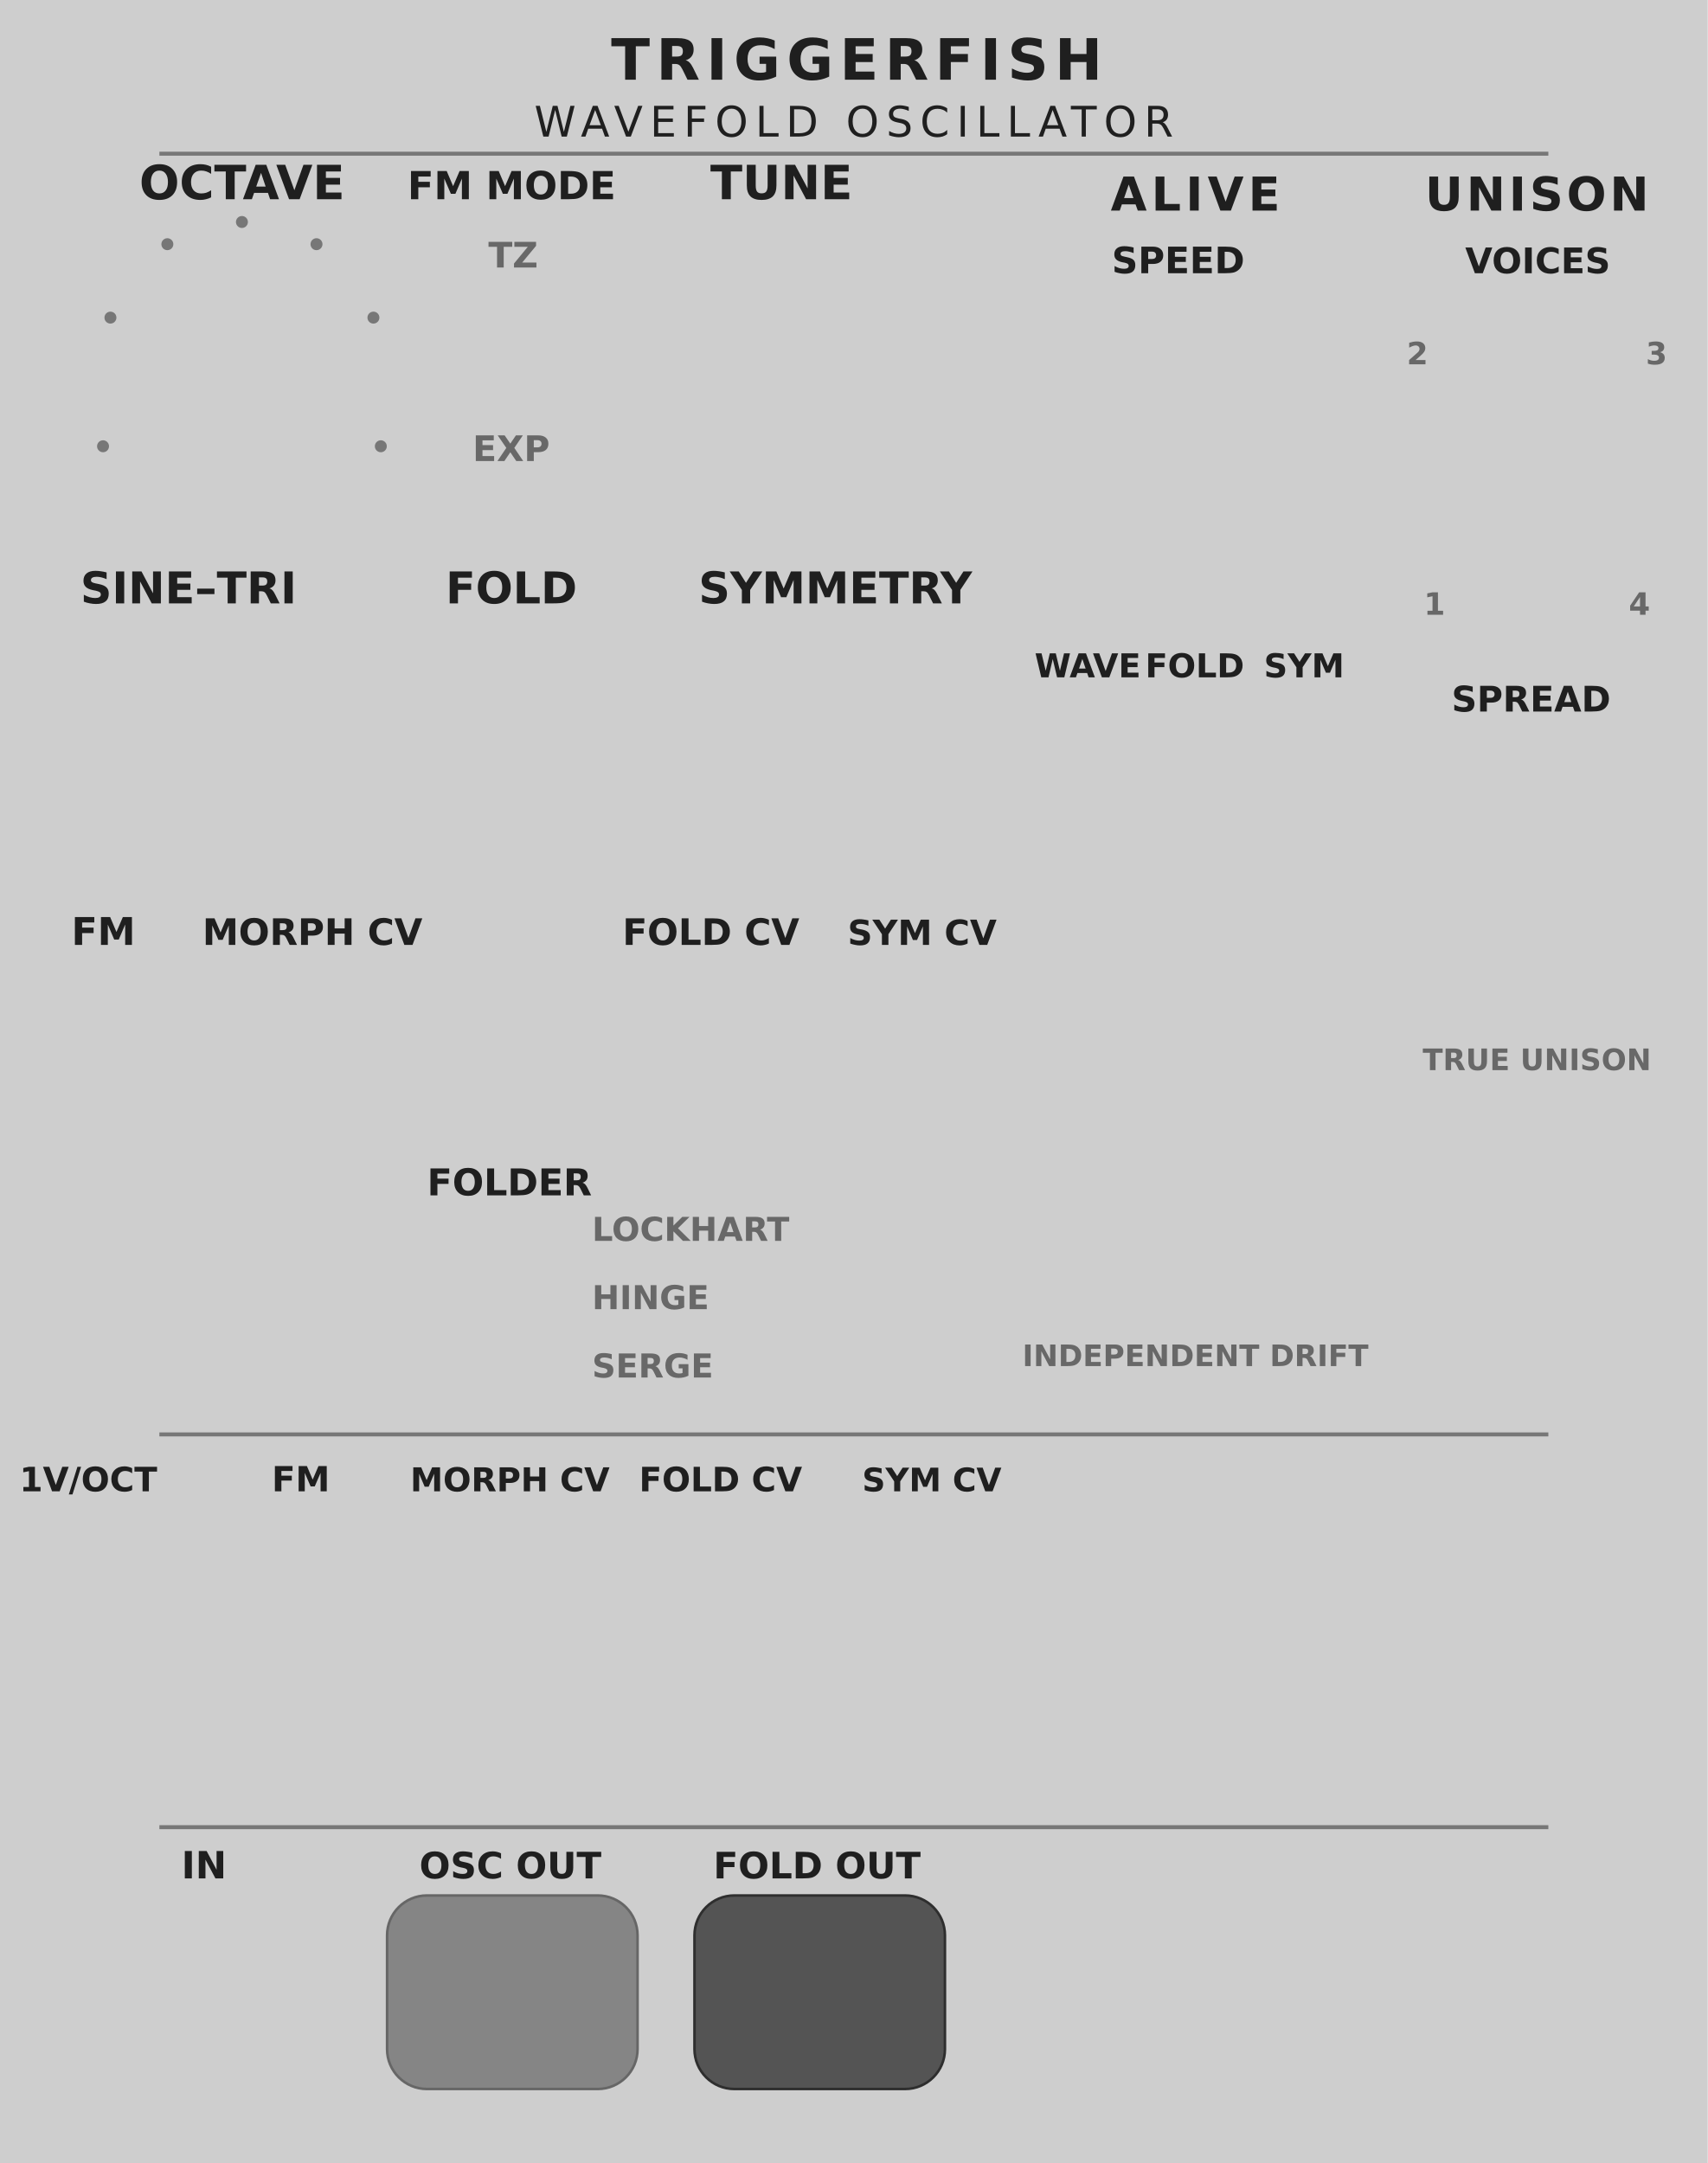
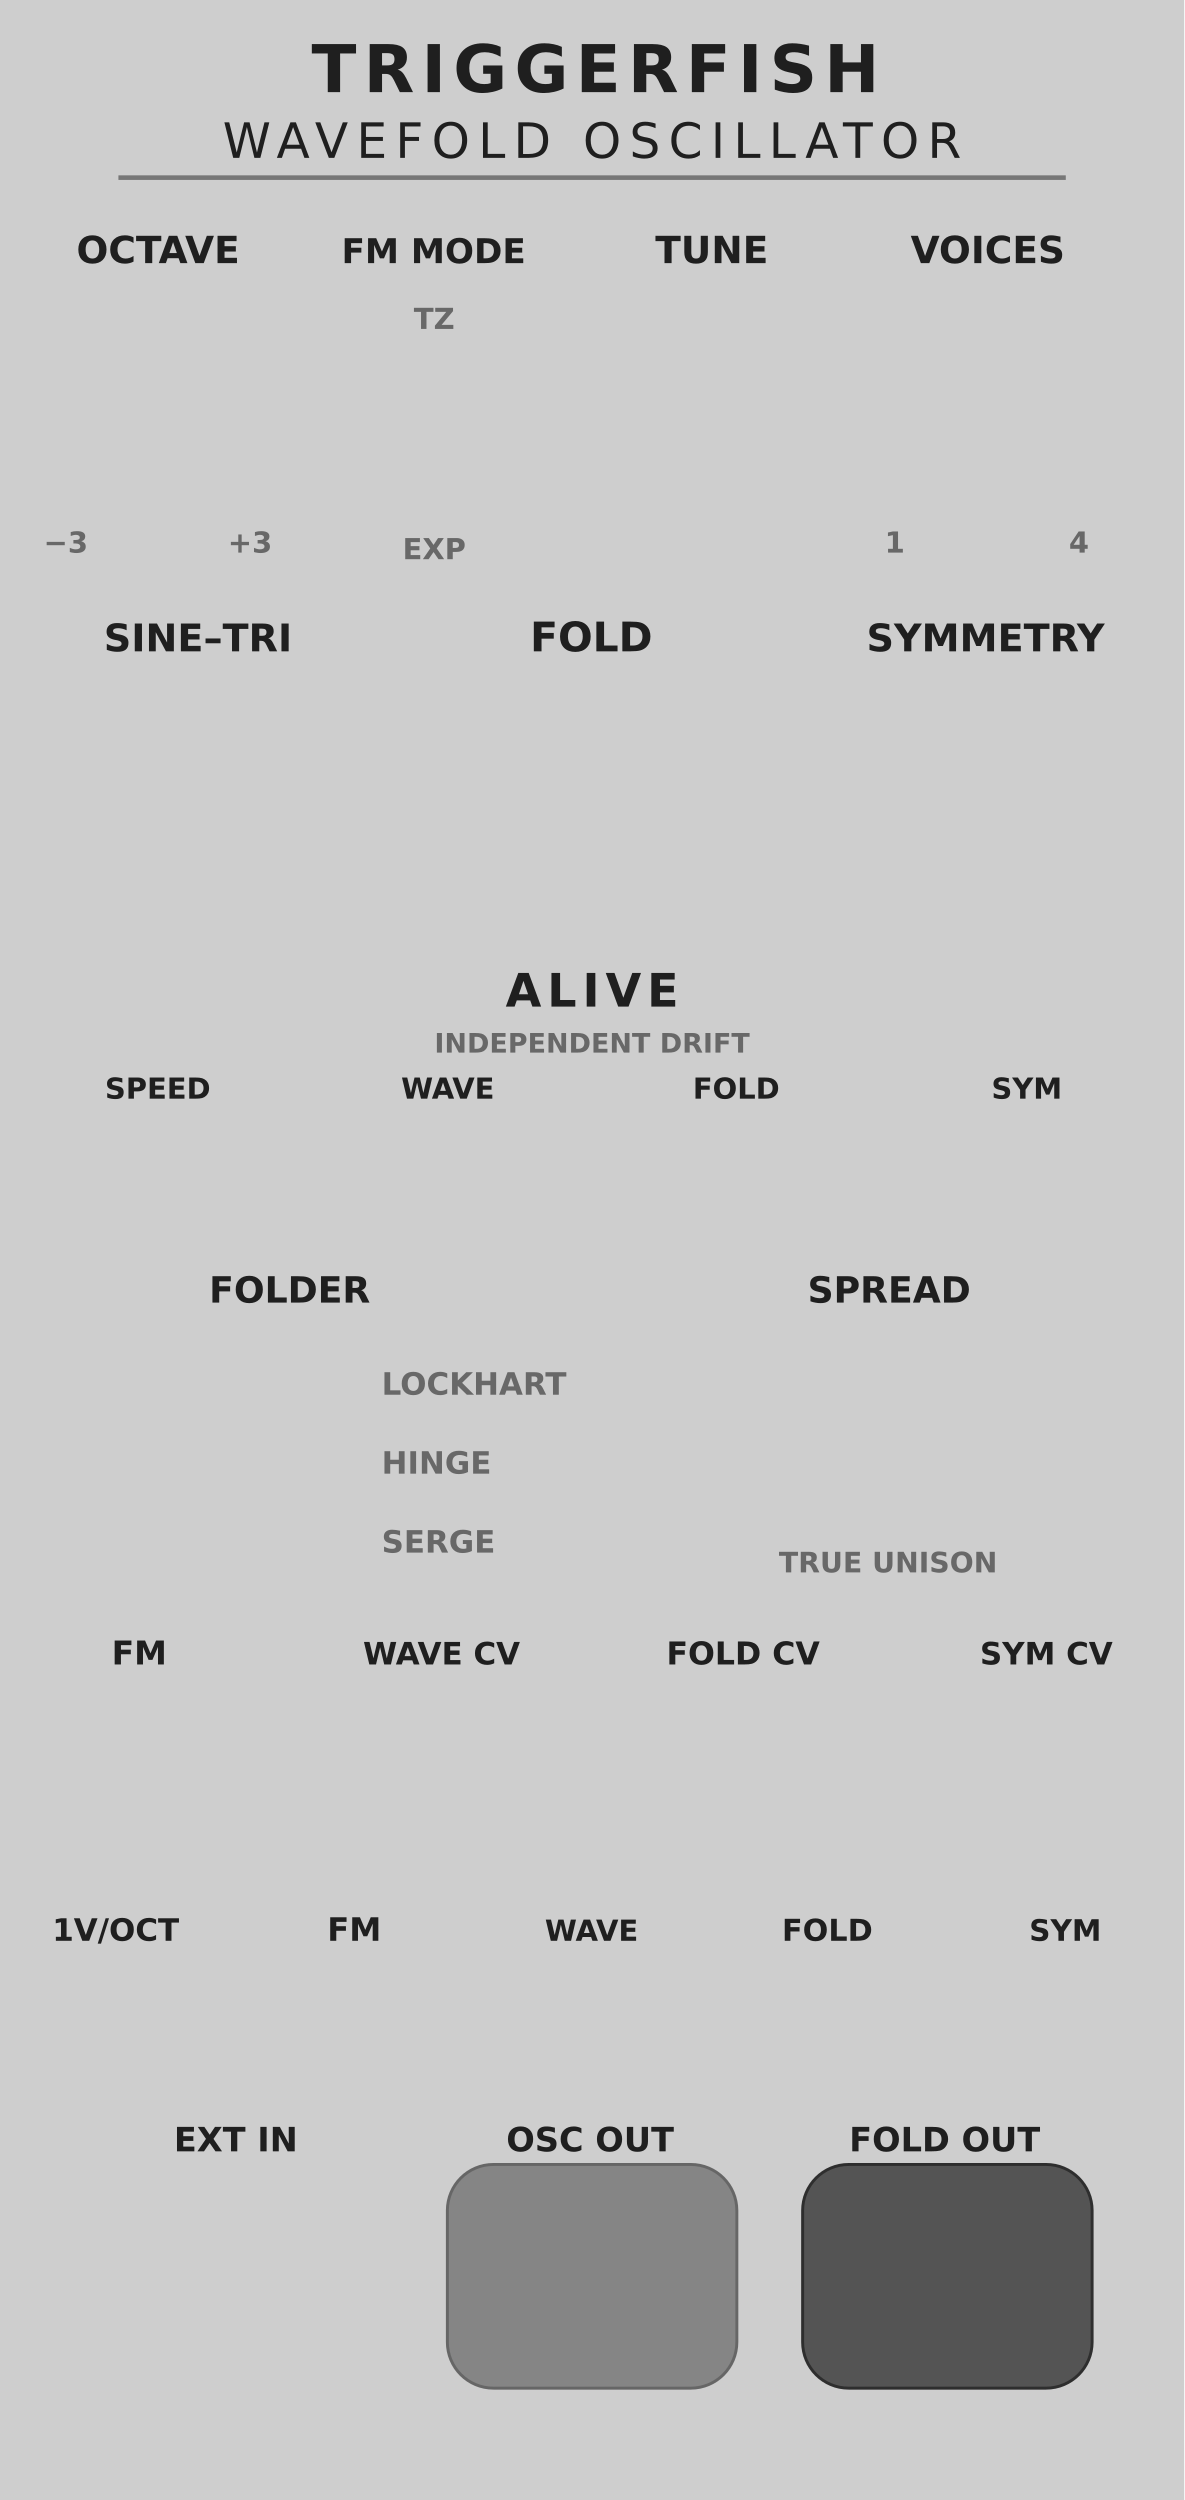
- <svg xmlns="http://www.w3.org/2000/svg" width="300" height="380" viewBox="0 0 300 380">
-   <rect width="300" height="380" fill="#cecece" />
-   <path id="section-dividers" d="M28 27h244M28 252h244M28 321h244" stroke="#777" stroke-width="0.7" />
-   <g id="octave-detents" fill="#777">
-     <circle cx="18.1" cy="78.4" r="1.05" />
-     <circle cx="19.4" cy="55.8" r="1.05" />
-     <circle cx="29.4" cy="42.9" r="1.05" />
-     <circle cx="42.5" cy="39.0" r="1.05" />
-     <circle cx="55.6" cy="42.9" r="1.05" />
-     <circle cx="65.6" cy="55.8" r="1.05" />
-     <circle cx="66.9" cy="78.4" r="1.05" />
-   </g>
+ <svg xmlns="http://www.w3.org/2000/svg" width="180" height="380" viewBox="0 0 180 380">
+   <rect width="180" height="380" fill="#cecece" />
+   <path id="section-dividers" d="M18 27h144" stroke="#777" stroke-width="0.7" />
  <g font-family="DejaVu Sans, sans-serif" text-anchor="middle" fill="#1f1f1f">
-     <text x="150.505" y="14" font-size="10" font-weight="bold" letter-spacing="1.1" data-center-x="150">TRIGGERFISH</text>
-     <text x="149.984" y="24" font-size="7.4" letter-spacing="1.25" data-center-x="150">WAVEFOLD OSCILLATOR</text>
-     <text x="42.532" y="35" font-size="8.3" font-weight="bold" data-control="OCTAVE">OCTAVE</text>
-     <text x="89.884" y="35" font-size="6.8" font-weight="bold" data-control="FM_MODE">FM MODE</text>
-     <text x="137.278" y="35" font-size="8.3" font-weight="bold" data-control="TUNE">TUNE</text>
-     <g fill="#686868">
-       <text x="90.148" y="47" font-size="6.2" font-weight="bold" data-control="FM_MODE">TZ</text>
-       <text x="89.802" y="81" font-size="6.2" font-weight="bold" data-control="FM_MODE">EXP</text>
+     <text x="90.505" y="14" font-size="10" font-weight="bold" letter-spacing="1.1" data-center-x="90">TRIGGERFISH</text>
+     <text x="89.984" y="24" font-size="7.4" letter-spacing="1.25" data-center-x="90">WAVEFOLD OSCILLATOR</text>
+     <text x="24.026" y="40" font-size="5.7" font-weight="bold" data-control="OCTAVE">OCTAVE</text>
+     <text x="65.911" y="40" font-size="5.2" font-weight="bold" data-control="FM_MODE">FM MODE</text>
+     <text x="108.188" y="40" font-size="5.7" font-weight="bold" data-control="TUNE">TUNE</text>
+     <text x="150.14" y="40" font-size="5.7" font-weight="bold" data-control="UNISON_VOICES">VOICES</text>
+     <g fill="#686868" font-size="4.4" font-weight="bold">
+       <text x="10" y="84">−3</text>
+       <text x="38" y="84">+3</text>
+       <text x="66" y="50">TZ</text>
+       <text x="66" y="85">EXP</text>
+       <text x="136" y="84">1</text>
+       <text x="164" y="84">4</text>
    </g>
-     <text x="33.124" y="106" font-size="7.7" font-weight="bold" data-control="MORPH">SINE–TRI</text>
-     <text x="89.85" y="106" font-size="7.7" font-weight="bold" data-control="FOLD">FOLD</text>
-     <text x="146.739" y="106" font-size="7.7" font-weight="bold" data-control="SYMMETRY">SYMMETRY</text>
-     <text x="18.172" y="166" font-size="6.7" font-weight="bold" data-control="FM_AMOUNT">FM</text>
-     <text x="54.886" y="166" font-size="6.4" font-weight="bold" data-control="MORPH_AMOUNT">MORPH CV</text>
-     <text x="124.886" y="166" font-size="6.4" font-weight="bold" data-control="FOLD_AMOUNT">FOLD CV</text>
-     <text x="161.998" y="166" font-size="6.1" font-weight="bold" data-control="SYMMETRY_AMOUNT">SYM CV</text>
-     <text x="89.503" y="210" font-size="6.5" font-weight="bold" data-control="CHARACTER">FOLDER</text>
-     <g fill="#686868" text-anchor="start">
-       <text x="104" y="218" font-size="5.8" font-weight="bold">LOCKHART</text>
-       <text x="104" y="230" font-size="5.8" font-weight="bold">HINGE</text>
-       <text x="104" y="242" font-size="5.8" font-weight="bold">SERGE</text>
+     <text x="30.093" y="99" font-size="5.8" font-weight="bold" data-control="MORPH">SINE–TRI</text>
+     <text x="89.879" y="99" font-size="6.2" font-weight="bold" data-control="FOLD">FOLD</text>
+     <text x="149.803" y="99" font-size="5.8" font-weight="bold" data-control="SYMMETRY">SYMMETRY</text>
+     <text x="90" y="153" font-size="7.0" font-weight="bold" letter-spacing="0.9">ALIVE</text>
+     <text x="90" y="160" font-size="4.1" font-weight="bold" fill="#686868">INDEPENDENT DRIFT</text>
+     <text x="23.983" y="167" font-size="4.4" font-weight="bold" data-control="ALIVE_SPEED">SPEED</text>
+     <text x="68.065" y="167" font-size="4.4" font-weight="bold" data-control="MORPH_ALIVE">WAVE</text>
+     <text x="111.912" y="167" font-size="4.4" font-weight="bold" data-control="FOLD_ALIVE">FOLD</text>
+     <text x="156.068" y="167" font-size="4.4" font-weight="bold" data-control="SYMMETRY_ALIVE">SYM</text>
+     <text x="44.038" y="198" font-size="5.5" font-weight="bold" data-control="CHARACTER">FOLDER</text>
+     <g fill="#686868" text-anchor="start" font-size="4.7" font-weight="bold">
+       <text x="58" y="212">LOCKHART</text>
+       <text x="58" y="224">HINGE</text>
+       <text x="58" y="236">SERGE</text>
    </g>
-     <text x="210" y="37" font-size="8.2" font-weight="bold" letter-spacing="0.8">ALIVE</text>
-     <text x="206.978" y="48" font-size="6.4" font-weight="bold" data-control="ALIVE_SPEED">SPEED</text>
-     <text x="191.089" y="119" font-size="5.8" font-weight="bold" data-control="MORPH_ALIVE">WAVE</text>
-     <text x="209.887" y="119" font-size="5.8" font-weight="bold" data-control="FOLD_ALIVE">FOLD</text>
-     <text x="229.092" y="119" font-size="5.8" font-weight="bold" data-control="SYMMETRY_ALIVE">SYM</text>
-     <text x="210" y="240" font-size="5.2" font-weight="bold" fill="#686868">INDEPENDENT DRIFT</text>
-     <text x="270" y="37" font-size="8.2" font-weight="bold" letter-spacing="0.6">UNISON</text>
-     <text x="270.148" y="48" font-size="6.2" font-weight="bold" data-control="UNISON_VOICES">VOICES</text>
-     <g fill="#686868" font-size="5.4" font-weight="bold">
-       <text x="252" y="108">1</text>
-       <text x="249" y="64">2</text>
-       <text x="291" y="64">3</text>
-       <text x="288" y="108">4</text>
-     </g>
-     <text x="268.979" y="125" font-size="6.2" font-weight="bold" data-control="UNISON_SPREAD">SPREAD</text>
-     <text x="270" y="188" font-size="5.2" font-weight="bold" fill="#686868">TRUE UNISON</text>
-     <text x="15.517" y="262" font-size="5.9" font-weight="bold" data-control="VOCT_INPUT">1V/OCT</text>
-     <text x="52.849" y="262" font-size="6.1" font-weight="bold" data-control="FM_INPUT">FM</text>
-     <text x="89.59" y="262" font-size="5.8" font-weight="bold" data-control="MORPH_INPUT">MORPH CV</text>
-     <text x="126.585" y="262" font-size="5.9" font-weight="bold" data-control="FOLD_INPUT">FOLD CV</text>
-     <text x="163.686" y="262" font-size="5.7" font-weight="bold" data-control="SYMMETRY_INPUT">SYM CV</text>
-     <text x="35.85" y="330" font-size="6.6" font-weight="bold" data-control="AUDIO_INPUT">IN</text>
-     <text x="89.661" y="330" font-size="6.4" font-weight="bold" data-control="OSCILLATOR_OUTPUT">OSC OUT</text>
-     <text x="143.527" y="330" font-size="6.4" font-weight="bold" data-control="FOLDED_OUTPUT">FOLD OUT</text>
+     <text x="135.155" y="198" font-size="5.5" font-weight="bold" data-control="UNISON_SPREAD">SPREAD</text>
+     <text x="135" y="239" font-size="4.3" font-weight="bold" fill="#686868">TRUE UNISON</text>
+     <text x="21.173" y="253" font-size="5.0" font-weight="bold" data-control="FM_AMOUNT">FM</text>
+     <text x="67.115" y="253" font-size="4.7" font-weight="bold" data-control="MORPH_AMOUNT">WAVE CV</text>
+     <text x="112.958" y="253" font-size="4.8" font-weight="bold" data-control="FOLD_AMOUNT">FOLD CV</text>
+     <text x="159.038" y="253" font-size="4.7" font-weight="bold" data-control="SYMMETRY_AMOUNT">SYM CV</text>
+     <text x="17.585" y="295" font-size="4.7" font-weight="bold" data-control="VOCT_INPUT">1V/OCT</text>
+     <text x="53.849" y="295" font-size="4.9" font-weight="bold" data-control="FM_INPUT">FM</text>
+     <text x="89.918" y="295" font-size="4.4" font-weight="bold" data-control="MORPH_INPUT">WAVE</text>
+     <text x="125.76" y="295" font-size="4.6" font-weight="bold" data-control="FOLD_INPUT">FOLD</text>
+     <text x="161.921" y="295" font-size="4.5" font-weight="bold" data-control="SYMMETRY_INPUT">SYM</text>
+     <text x="35.85" y="327" font-size="5.1" font-weight="bold" data-control="AUDIO_INPUT">EXT IN</text>
+     <text x="89.699" y="327" font-size="5.1" font-weight="bold" data-control="OSCILLATOR_OUTPUT">OSC OUT</text>
+     <text x="143.592" y="327" font-size="5.1" font-weight="bold" data-control="FOLDED_OUTPUT">FOLD OUT</text>
  </g>
  <g id="output-jack-blocks" fill="#545454" stroke="#2e2e2e" stroke-width="0.45">
-     <rect x="68" y="333" width="44" height="34" rx="7" fill="#858585" stroke="#666666" />
-     <rect x="122" y="333" width="44" height="34" rx="7" />
+     <rect x="68" y="329" width="44" height="34" rx="7" fill="#858585" stroke="#666666" />
+     <rect x="122" y="329" width="44" height="34" rx="7" />
  </g>
</svg>
